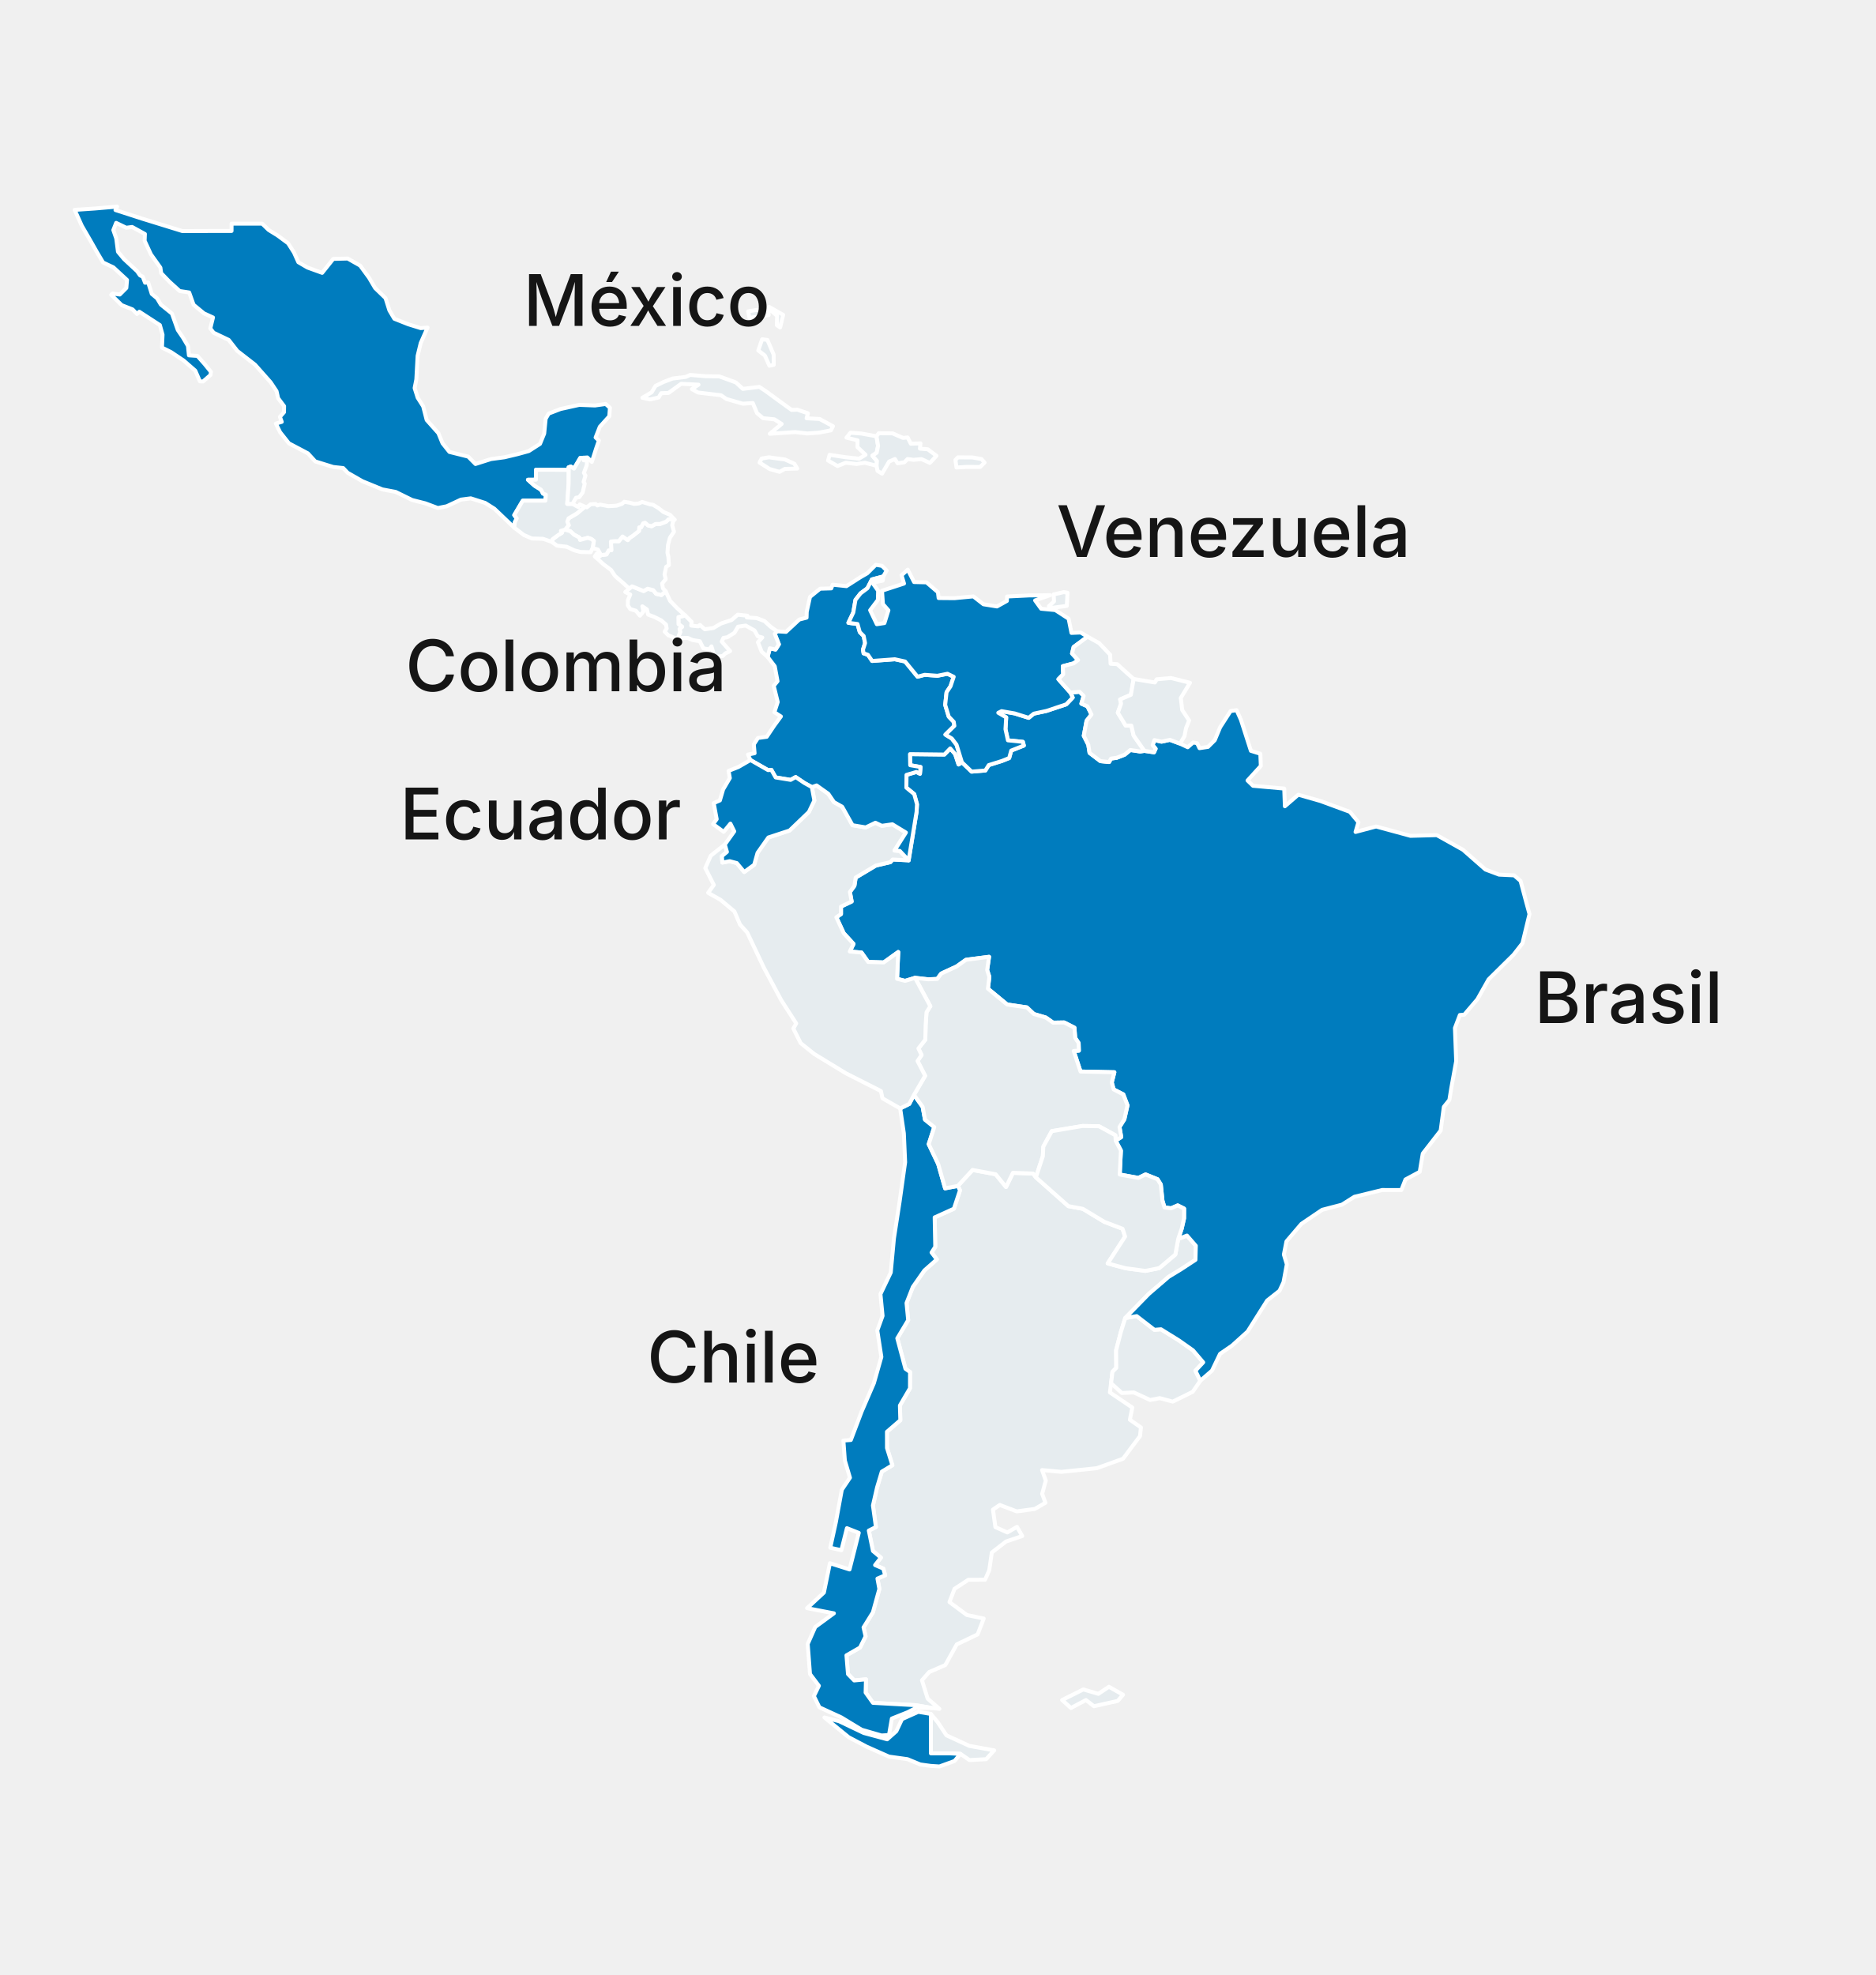
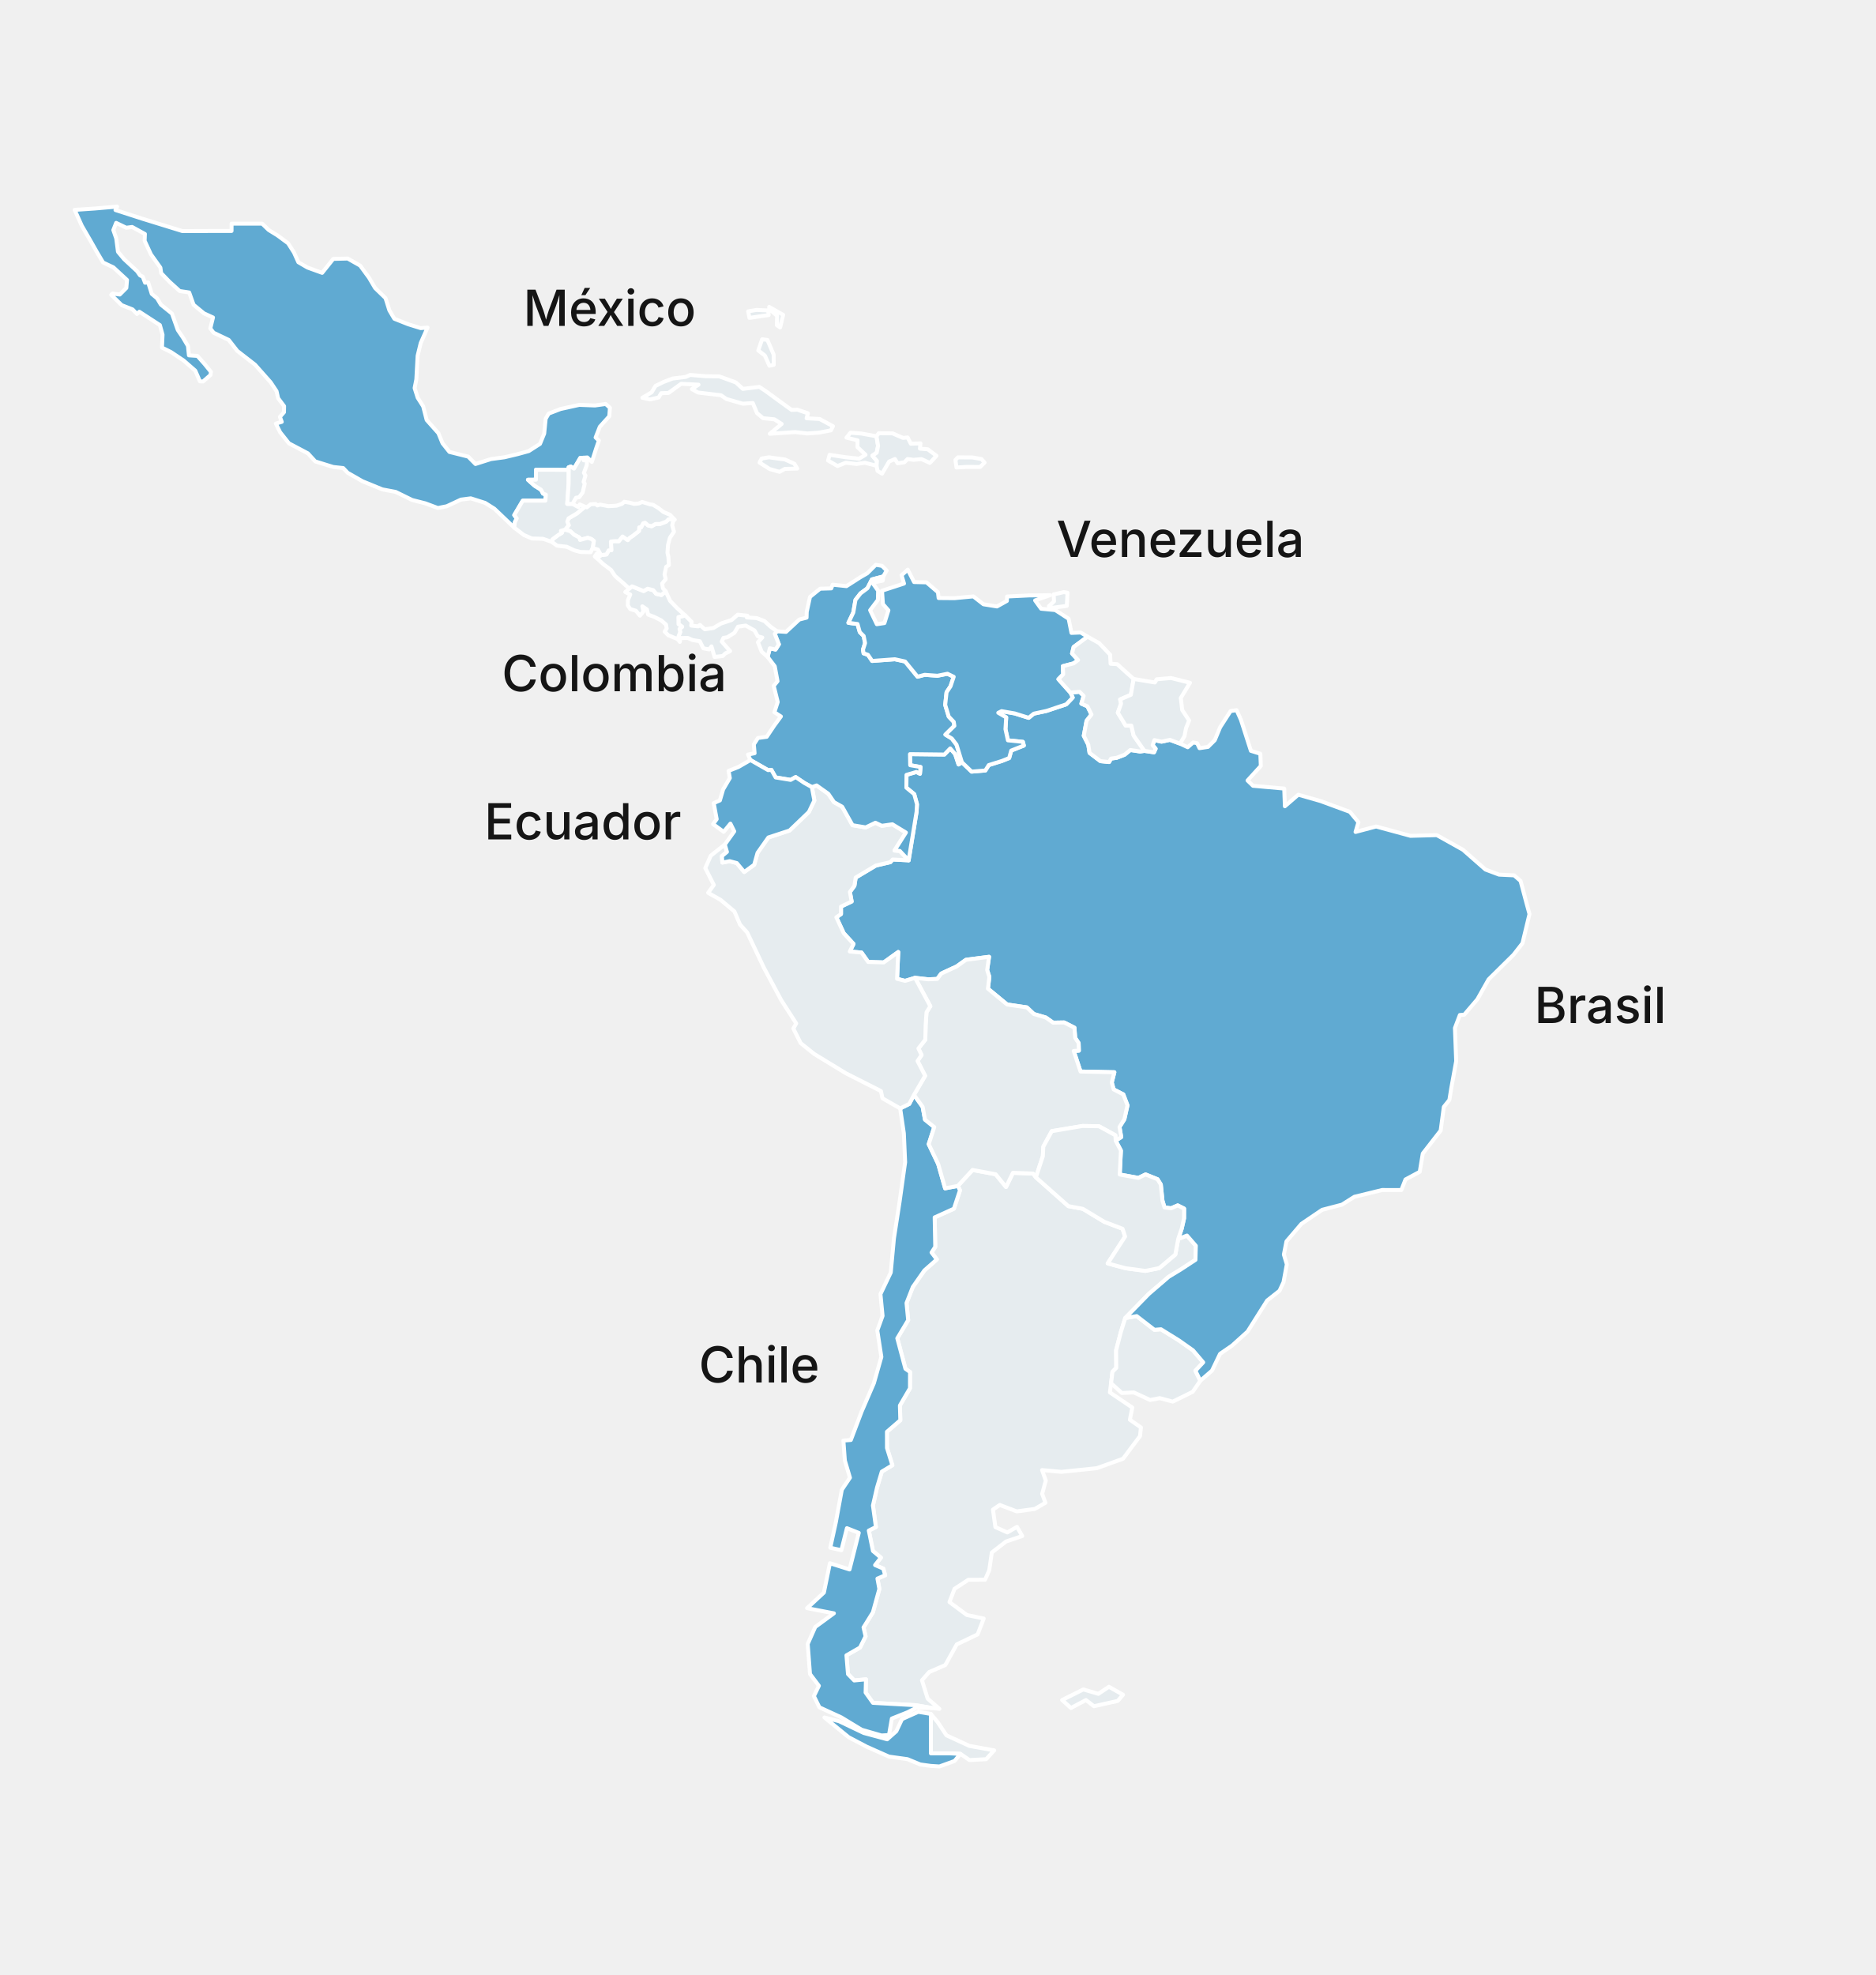
<svg xmlns="http://www.w3.org/2000/svg" viewBox="0 0 950 1000">
  <path fill="#e6ecef" stroke="#fff" stroke-width="2" stroke-linejoin="round" d="M471.39,867.81 L474.82,871.95 L479.29,878.66 L490.92,884.02 L503.44,886.26 L499.41,890.73 L490.92,891.18 L486.36,888.02 L480.97,887.78 L471.40,887.77 L471.39,867.81 Z M569.82,667.35 L567.59,674.50 L565.20,683.69 L565.28,692.60 L563.34,694.59 L562.65,700.37 L562.04,705.03 L573.39,712.69 L572.17,718.86 L577.76,722.75 L577.30,727.12 L568.71,738.59 L555.46,743.38 L537.52,745.24 L527.70,744.34 L529.58,749.67 L527.75,756.37 L529.40,760.88 L524.04,764.02 L514.88,765.26 L506.28,762.00 L502.83,764.34 L504.07,773.22 L510.11,775.92 L515.01,773.10 L517.67,777.74 L509.44,780.52 L502.26,786.08 L500.94,795.07 L498.83,799.86 L490.38,799.88 L483.37,804.46 L480.81,811.17 L489.60,817.72 L498.15,819.52 L495.07,827.54 L484.51,832.59 L478.70,843.07 L470.54,846.60 L466.88,850.78 L469.77,860.07 L475.72,865.25 L471.95,864.80 L463.66,863.39 L442.06,862.20 L438.35,856.99 L438.52,850.29 L432.57,850.86 L429.42,847.62 L428.64,838.14 L435.50,834.21 L438.33,828.54 L437.29,824.02 L442.03,816.38 L445.30,804.54 L444.34,799.29 L448.24,797.60 L447.29,794.23 L443.14,792.44 L446.09,788.69 L442.05,785.30 L439.96,774.98 L443.56,773.17 L442.05,762.27 L444.15,753.11 L446.54,745.13 L451.89,741.89 L449.17,733.16 L449.15,724.94 L455.92,719.10 L455.71,711.63 L460.81,702.91 L460.83,694.68 L458.51,693.05 L454.39,677.62 L459.90,668.42 L459.06,659.76 L462.25,651.63 L468.11,643.25 L474.42,637.69 L471.74,634.18 L473.61,631.30 L473.32,616.40 L483.06,611.99 L486.13,602.70 L485.05,600.46 L492.50,592.38 L504.20,594.56 L509.45,601.02 L512.94,593.83 L523.14,594.20 L524.58,596.11 L541.02,610.70 L548.33,612.06 L559.25,618.66 L568.46,622.16 L569.75,626.10 L560.94,639.69 L569.96,642.13 L580.00,643.49 L587.07,642.06 L595.18,635.21 L596.64,627.32 L601.07,625.60 L605.56,630.76 L605.38,637.90 L597.85,642.83 L591.84,646.47 L581.75,655.15 L569.82,667.35 Z" />
-   <path fill="#007cbe" stroke="#fff" stroke-width="2" stroke-linejoin="round" d="M471.39,867.81 L471.40,887.77 L480.97,887.78 L486.36,888.02 L483.40,891.63 L475.73,894.41 L471.34,894.13 L466.04,893.40 L459.55,890.72 L450.18,889.42 L438.93,884.43 L429.80,879.62 L417.49,869.61 L424.86,871.48 L437.41,877.46 L449.27,880.66 L453.89,876.57 L456.78,870.44 L465.03,866.75 L471.39,867.81 Z M462.84,554.36 L467.22,560.44 L468.41,566.90 L473.10,570.68 L470.29,579.33 L475.09,589.36 L478.60,601.69 L485.05,600.46 L486.13,602.70 L483.06,611.99 L473.32,616.40 L473.61,631.30 L471.74,634.18 L474.42,637.69 L468.11,643.25 L462.25,651.63 L459.06,659.76 L459.90,668.42 L454.39,677.62 L458.51,693.05 L460.83,694.68 L460.81,702.91 L455.71,711.63 L455.92,719.10 L449.15,724.94 L449.17,733.16 L451.89,741.89 L446.54,745.13 L444.15,753.11 L442.05,762.27 L443.56,773.17 L439.96,774.98 L442.05,785.30 L446.09,788.69 L443.14,792.44 L447.29,794.23 L448.24,797.60 L444.34,799.29 L445.30,804.54 L442.03,816.38 L437.29,824.02 L438.33,828.54 L435.50,834.21 L428.64,838.14 L429.42,847.62 L432.57,850.86 L438.52,850.29 L438.35,856.99 L442.06,862.20 L463.66,863.39 L471.95,864.80 L463.99,864.73 L459.69,866.93 L451.62,870.16 L450.18,878.51 L446.39,878.72 L436.31,875.81 L426.07,869.58 L426.07,869.58 L414.95,864.47 L412.15,858.80 L414.68,853.56 L410.18,847.62 L409.03,832.38 L412.84,823.78 L422.28,816.87 L408.71,814.26 L417.22,806.36 L420.27,791.51 L430.20,794.66 L434.88,776.13 L428.88,773.76 L426.08,784.92 L420.44,783.66 L423.25,770.87 L426.30,754.31 L430.41,748.20 L427.83,739.47 L427.09,729.40 L430.86,729.11 L436.35,714.67 L442.53,700.36 L446.32,687.04 L444.26,673.64 L446.93,666.27 L445.86,655.23 L451.08,644.31 L452.69,627.02 L455.56,608.45 L458.36,588.46 L457.71,573.82 L455.85,561.23 L460.44,558.95 L462.84,554.36 Z" />
+   <path fill="#007cbe" fill-opacity="0.6" stroke="#fff" stroke-width="2" stroke-linejoin="round" d="M471.39,867.81 L471.40,887.77 L480.97,887.78 L486.36,888.02 L483.40,891.63 L475.73,894.41 L471.34,894.13 L466.04,893.40 L459.55,890.72 L450.18,889.42 L438.93,884.43 L429.80,879.62 L417.49,869.61 L424.86,871.48 L437.41,877.46 L449.27,880.66 L453.89,876.57 L456.78,870.44 L465.03,866.75 L471.39,867.81 Z M462.84,554.36 L467.22,560.44 L468.41,566.90 L473.10,570.68 L470.29,579.33 L475.09,589.36 L478.60,601.69 L485.05,600.46 L486.13,602.70 L483.06,611.99 L473.32,616.40 L473.61,631.30 L471.74,634.18 L474.42,637.69 L468.11,643.25 L462.25,651.63 L459.06,659.76 L459.90,668.42 L454.39,677.62 L458.51,693.05 L460.83,694.68 L460.81,702.91 L455.71,711.63 L455.92,719.10 L449.15,724.94 L449.17,733.16 L451.89,741.89 L446.54,745.13 L444.15,753.11 L442.05,762.27 L443.56,773.17 L439.96,774.98 L442.05,785.30 L446.09,788.69 L443.14,792.44 L447.29,794.23 L448.24,797.60 L444.34,799.29 L445.30,804.54 L442.03,816.38 L437.29,824.02 L438.33,828.54 L435.50,834.21 L428.64,838.14 L429.42,847.62 L432.57,850.86 L438.52,850.29 L438.35,856.99 L442.06,862.20 L463.66,863.39 L471.95,864.80 L463.99,864.73 L459.69,866.93 L451.62,870.16 L450.18,878.51 L446.39,878.72 L436.31,875.81 L426.07,869.58 L426.07,869.58 L414.95,864.47 L412.15,858.80 L414.68,853.56 L410.18,847.62 L409.03,832.38 L412.84,823.78 L422.28,816.87 L408.71,814.26 L417.22,806.36 L420.27,791.51 L430.20,794.66 L434.88,776.13 L428.88,773.76 L426.08,784.92 L420.44,783.66 L423.25,770.87 L426.30,754.31 L430.41,748.20 L427.83,739.47 L427.09,729.40 L430.86,729.11 L436.35,714.67 L442.53,700.36 L446.32,687.04 L444.26,673.64 L446.93,666.27 L445.86,655.23 L451.08,644.31 L452.69,627.02 L455.56,608.45 L458.36,588.46 L457.71,573.82 L455.85,561.23 L460.44,558.95 L462.84,554.36 Z" />
  <path fill="#e6ecef" stroke="#fff" stroke-width="2" stroke-linejoin="round" d="M443.87,220.91 L444.65,225.78 L443.96,229.21 L441.78,230.72 L444.09,233.40 L443.90,235.83 L437.96,234.31 L433.74,234.93 L428.29,234.29 L424.11,235.96 L419.32,233.17 L420.10,230.29 L428.33,231.53 L435.08,232.25 L438.30,230.26 L434.22,226.39 L434.28,222.97 L428.64,221.58 L430.66,219.11 L436.11,219.50 L443.87,220.91 Z" />
  <path fill="#e6ecef" stroke="#fff" stroke-width="2" stroke-linejoin="round" d="M443.90,235.83 L444.09,233.40 L441.78,230.72 L443.96,229.21 L444.65,225.78 L443.87,220.91 L444.98,219.38 L451.96,219.42 L457.26,221.72 L459.62,221.50 L461.24,224.67 L466.13,224.49 L465.84,227.16 L469.82,227.48 L474.22,230.76 L470.90,234.40 L466.64,232.46 L462.54,232.83 L459.60,232.41 L457.99,234.04 L454.55,234.59 L453.19,232.42 L450.24,233.70 L446.66,239.82 L444.36,238.40 L443.90,235.83 Z" />
  <path fill="#e6ecef" stroke="#fff" stroke-width="2" stroke-linejoin="round" d="M378.88,157.64 L383.09,156.93 L388.99,157.20 L389.26,159.52 L379.51,160.95 L378.88,157.64 Z M389.52,155.41 L396.59,159.43 L395.05,165.79 L393.40,164.64 L393.55,159.97 L389.54,156.43 L389.52,155.41 Z M385.94,171.77 L388.63,172.13 L391.76,179.55 L391.81,184.74 L389.61,185.18 L387.34,180.03 L383.99,177.44 L385.94,171.77 Z" />
  <path fill="#e6ecef" stroke="#fff" stroke-width="2" stroke-linejoin="round" d="M537.86,860.78 L548.59,855.41 L556.19,857.65 L561.55,854.07 L568.71,858.09 L566.02,861.22 L553.95,863.91 L549.93,860.78 L542.33,864.80 L537.86,860.78 Z" />
-   <path fill="#007cbe" stroke="#fff" stroke-width="2" stroke-linejoin="round" d="M37.80,106.27 L47.96,105.58 L59.31,104.61 L58.48,106.36 L71.98,110.71 L92.38,117.01 L110.16,116.94 L117.25,116.94 L117.27,113.25 L132.76,113.25 L136.02,116.42 L140.59,119.25 L145.90,123.18 L148.87,127.85 L151.09,132.77 L155.71,135.47 L163.13,138.15 L168.77,131.09 L176.08,130.91 L182.38,134.48 L186.87,140.60 L189.96,145.84 L195.23,150.94 L197.20,157.20 L199.70,161.40 L206.68,164.17 L213.03,166.14 L216.51,165.87 L213.04,173.72 L211.48,180.15 L210.83,192.13 L209.96,196.50 L211.51,201.38 L214.29,205.74 L216.07,212.67 L222.01,219.33 L224.09,224.43 L227.59,228.83 L237.09,231.20 L240.78,234.94 L248.62,232.45 L255.44,231.54 L262.14,229.94 L267.76,228.40 L273.45,224.75 L275.58,219.54 L276.32,212.03 L277.86,209.41 L283.92,207.07 L293.37,205.00 L301.29,205.31 L306.71,204.55 L308.86,206.45 L308.55,210.75 L303.75,216.07 L301.62,221.51 L303.27,223.07 L301.93,226.94 L299.69,233.91 L297.42,231.62 L295.55,231.76 L293.85,231.88 L290.65,237.28 L289.03,236.22 L287.94,236.63 L288.01,237.95 L279.75,237.85 L271.40,237.87 L271.39,242.90 L267.35,242.92 L270.68,245.91 L273.99,247.97 L274.98,249.91 L276.43,250.45 L276.20,253.50 L264.72,253.52 L260.42,260.81 L261.69,262.48 L260.65,264.58 L260.43,267.18 L250.32,257.56 L245.70,254.65 L238.40,252.32 L233.41,252.97 L226.23,256.33 L221.72,257.22 L215.41,254.86 L208.71,253.16 L200.35,249.06 L193.65,247.80 L183.52,243.65 L176.04,239.37 L173.79,236.99 L168.78,236.45 L159.64,233.62 L155.91,229.54 L146.31,224.47 L141.83,218.83 L139.70,214.47 L142.68,213.60 L141.76,211.05 L143.81,208.73 L143.86,205.64 L140.84,201.62 L140.04,198.06 L137.04,193.55 L129.16,184.66 L120.17,177.68 L115.82,172.11 L108.14,168.46 L106.50,166.27 L107.86,160.75 L103.30,158.66 L98.03,154.32 L95.80,148.08 L90.99,147.35 L85.80,142.64 L81.61,138.29 L81.22,135.50 L76.41,128.75 L73.24,121.91 L73.38,118.47 L66.91,114.92 L63.93,115.31 L58.82,112.85 L57.39,116.48 L58.87,120.77 L59.74,127.49 L62.81,131.17 L69.44,137.33 L70.91,139.44 L72.27,140.07 L73.45,143.15 L75.04,143.02 L76.84,148.79 L79.55,151.06 L81.46,154.23 L87.08,158.78 L90.04,167.10 L92.70,171.01 L95.18,175.20 L95.67,179.92 L99.98,180.21 L103.57,184.28 L106.81,188.27 L106.60,189.87 L102.83,193.15 L101.25,193.11 L98.89,187.68 L93.04,182.58 L86.59,178.26 L82.02,175.99 L82.31,169.44 L80.96,164.60 L76.70,161.83 L70.55,157.84 L69.37,158.99 L67.12,156.66 L61.60,154.49 L56.33,149.30 L56.98,148.63 L60.66,149.13 L63.98,145.80 L64.32,141.76 L57.43,135.38 L52.19,132.91 L48.89,127.32 L45.57,121.46 L41.43,114.32 L37.80,106.27 Z" />
+   <path fill="#007cbe" fill-opacity="0.6" stroke="#fff" stroke-width="2" stroke-linejoin="round" d="M37.80,106.27 L47.96,105.58 L59.31,104.61 L58.48,106.36 L71.98,110.71 L92.38,117.01 L110.16,116.94 L117.25,116.94 L117.27,113.25 L132.76,113.25 L136.02,116.42 L140.59,119.25 L145.90,123.18 L148.87,127.85 L151.09,132.77 L155.71,135.47 L163.13,138.15 L168.77,131.09 L176.08,130.91 L182.38,134.48 L186.87,140.60 L189.96,145.84 L195.23,150.94 L197.20,157.20 L199.70,161.40 L206.68,164.17 L213.03,166.14 L216.51,165.87 L213.04,173.72 L211.48,180.15 L210.83,192.13 L209.96,196.50 L211.51,201.38 L214.29,205.74 L216.07,212.67 L222.01,219.33 L224.09,224.43 L227.59,228.83 L237.09,231.20 L240.78,234.94 L248.62,232.45 L255.44,231.54 L262.14,229.94 L267.76,228.40 L273.45,224.75 L275.58,219.54 L276.32,212.03 L277.86,209.41 L283.92,207.07 L293.37,205.00 L301.29,205.31 L306.71,204.55 L308.86,206.45 L308.55,210.75 L303.75,216.07 L301.62,221.51 L303.27,223.07 L301.93,226.94 L299.69,233.91 L297.42,231.62 L295.55,231.76 L293.85,231.88 L290.65,237.28 L289.03,236.22 L287.94,236.63 L288.01,237.95 L279.75,237.85 L271.40,237.87 L271.39,242.90 L267.35,242.92 L270.68,245.91 L273.99,247.97 L274.98,249.91 L276.43,250.45 L276.20,253.50 L264.72,253.52 L260.42,260.81 L261.69,262.48 L260.65,264.58 L260.43,267.18 L250.32,257.56 L245.70,254.65 L238.40,252.32 L233.41,252.97 L226.23,256.33 L221.72,257.22 L215.41,254.86 L208.71,253.16 L200.35,249.06 L193.65,247.80 L183.52,243.65 L176.04,239.37 L173.79,236.99 L168.78,236.45 L159.64,233.62 L155.91,229.54 L146.31,224.47 L141.83,218.83 L139.70,214.47 L142.68,213.60 L141.76,211.05 L143.81,208.73 L143.86,205.64 L140.84,201.62 L140.04,198.06 L137.04,193.55 L129.16,184.66 L120.17,177.68 L115.82,172.11 L108.14,168.46 L106.50,166.27 L107.86,160.75 L103.30,158.66 L98.03,154.32 L95.80,148.08 L90.99,147.35 L85.80,142.64 L81.61,138.29 L81.22,135.50 L76.41,128.75 L73.24,121.91 L73.38,118.47 L66.91,114.92 L63.93,115.31 L58.82,112.85 L57.39,116.48 L58.87,120.77 L59.74,127.49 L62.81,131.17 L69.44,137.33 L70.91,139.44 L72.27,140.07 L73.45,143.15 L75.04,143.02 L76.84,148.79 L79.55,151.06 L81.46,154.23 L87.08,158.78 L90.04,167.10 L92.70,171.01 L95.18,175.20 L95.67,179.92 L99.98,180.21 L103.57,184.28 L106.81,188.27 L106.60,189.87 L102.83,193.15 L101.25,193.11 L98.89,187.68 L93.04,182.58 L86.59,178.26 L82.02,175.99 L82.31,169.44 L80.96,164.60 L76.70,161.83 L70.55,157.84 L69.37,158.99 L67.12,156.66 L61.60,154.49 L56.33,149.30 L56.98,148.63 L60.66,149.13 L63.98,145.80 L64.32,141.76 L57.43,135.38 L52.19,132.91 L48.89,127.32 L45.57,121.46 L41.43,114.32 L37.80,106.27 Z" />
  <path fill="#e6ecef" stroke="#fff" stroke-width="2" stroke-linejoin="round" d="M569.82,667.35 L575.63,666.39 L584.59,673.31 L587.92,673.05 L597.12,678.77 L604.13,683.72 L609.30,689.80 L605.36,694.04 L607.84,699.11 L603.97,704.72 L593.87,709.69 L587.27,707.91 L582.43,708.86 L574.16,705.03 L568.10,705.31 L562.65,700.37 L563.34,694.59 L565.28,692.60 L565.20,683.69 L567.59,674.50 L569.82,667.35 Z" />
-   <path fill="#007cbe" stroke="#fff" stroke-width="2" stroke-linejoin="round" d="M607.84,699.11 L605.36,694.04 L609.30,689.80 L604.13,683.72 L597.12,678.77 L587.92,673.05 L584.59,673.31 L575.63,666.39 L569.82,667.35 L581.75,655.15 L591.84,646.47 L597.85,642.83 L605.38,637.90 L605.56,630.76 L601.07,625.60 L596.64,627.32 L598.40,622.16 L599.61,616.87 L599.62,611.95 L596.40,610.33 L593.04,611.78 L589.71,611.38 L588.67,607.94 L587.83,599.74 L586.16,597.07 L580.12,594.65 L576.47,596.41 L567.03,594.69 L567.63,582.55 L564.98,577.58 L567.78,575.73 L566.92,570.64 L569.37,566.72 L570.96,559.68 L568.84,554.12 L563.96,551.61 L563.00,548.08 L564.31,542.91 L547.17,542.54 L543.73,532.13 L546.34,531.98 L546.22,528.13 L544.48,525.52 L544.09,520.35 L538.89,517.70 L533.27,517.79 L529.57,515.19 L523.53,513.42 L520.01,510.08 L509.99,508.60 L500.29,500.59 L501.00,494.60 L499.90,491.16 L500.86,484.46 L489.16,485.97 L484.45,489.33 L476.63,492.95 L474.63,495.66 L470.03,495.85 L463.38,495.10 L458.34,496.64 L454.27,495.61 L454.87,482.03 L447.53,487.30 L439.64,487.07 L436.26,482.30 L430.33,481.78 L432.22,477.94 L427.25,472.50 L423.53,464.45 L425.88,462.81 L425.88,459.04 L431.28,456.46 L430.39,451.62 L432.67,448.51 L433.32,444.34 L443.54,438.25 L450.87,436.53 L452.07,435.19 L460.13,435.61 L464.15,411.09 L464.36,407.21 L462.96,402.09 L458.99,398.83 L459.04,392.34 L464.07,390.86 L465.86,391.79 L466.16,388.36 L460.92,387.44 L460.81,381.84 L478.23,382.04 L481.19,378.96 L483.68,381.80 L485.42,387.07 L487.11,385.97 L492.03,390.70 L498.98,390.12 L500.71,387.38 L507.36,385.30 L511.04,383.83 L512.08,380.04 L518.47,377.50 L517.98,375.62 L510.41,374.85 L509.17,369.22 L509.53,363.22 L505.53,360.91 L507.20,360.08 L513.82,361.23 L520.93,363.46 L523.51,361.35 L529.94,359.96 L539.94,356.62 L543.21,353.20 L542.03,350.68 L546.68,350.28 L548.76,352.34 L547.60,356.27 L550.67,357.63 L552.72,361.78 L550.24,364.93 L548.82,372.54 L551.10,377.06 L551.75,381.20 L557.25,385.39 L561.64,385.84 L562.63,384.09 L565.46,383.70 L569.50,382.13 L572.41,379.75 L577.35,380.51 L579.53,380.19 L584.39,380.92 L585.20,379.10 L583.70,377.32 L584.59,374.73 L588.20,375.53 L592.42,374.61 L597.54,376.51 L601.45,378.35 L604.22,375.93 L606.22,376.30 L607.43,378.82 L611.72,378.18 L615.14,374.78 L617.89,368.20 L623.18,360.01 L626.22,359.59 L628.43,364.54 L633.45,380.17 L638.23,381.65 L638.47,387.82 L631.75,395.18 L634.53,397.88 L650.33,399.28 L650.66,408.24 L657.45,402.38 L668.70,405.59 L683.55,411.05 L687.91,416.29 L686.45,421.24 L696.84,418.48 L714.24,423.21 L727.60,422.86 L740.82,430.26 L752.24,440.28 L759.13,442.86 L766.77,443.22 L770.01,446.04 L773.05,457.42 L774.53,462.83 L770.97,477.61 L766.42,483.45 L753.82,495.89 L748.12,506.00 L741.50,513.75 L739.27,513.93 L736.77,520.51 L737.41,537.26 L734.91,551.04 L733.96,556.94 L731.14,560.46 L729.55,572.42 L720.48,584.09 L718.96,593.32 L711.73,597.20 L709.63,602.56 L699.92,602.53 L685.85,605.97 L679.56,609.95 L669.54,612.56 L659.02,619.68 L651.45,628.55 L650.15,635.22 L651.64,640.16 L649.97,649.19 L647.94,653.56 L641.69,658.48 L631.77,674.21 L623.91,681.31 L617.83,685.49 L613.75,693.99 L607.84,699.11 Z" />
+   <path fill="#007cbe" fill-opacity="0.6" stroke="#fff" stroke-width="2" stroke-linejoin="round" d="M607.84,699.11 L605.36,694.04 L609.30,689.80 L604.13,683.72 L597.12,678.77 L587.92,673.05 L584.59,673.31 L575.63,666.39 L569.82,667.35 L581.75,655.15 L591.84,646.47 L597.85,642.83 L605.38,637.90 L605.56,630.76 L601.07,625.60 L596.64,627.32 L598.40,622.16 L599.61,616.87 L599.62,611.95 L596.40,610.33 L593.04,611.78 L589.71,611.38 L588.67,607.94 L587.83,599.74 L586.16,597.07 L580.12,594.65 L576.47,596.41 L567.03,594.69 L567.63,582.55 L564.98,577.58 L567.78,575.73 L566.92,570.64 L569.37,566.72 L570.96,559.68 L568.84,554.12 L563.96,551.61 L563.00,548.08 L564.31,542.91 L547.17,542.54 L543.73,532.13 L546.34,531.98 L546.22,528.13 L544.48,525.52 L544.09,520.35 L538.89,517.70 L533.27,517.79 L529.57,515.19 L523.53,513.42 L520.01,510.08 L509.99,508.60 L500.29,500.59 L501.00,494.60 L499.90,491.16 L500.86,484.46 L489.16,485.97 L484.45,489.33 L476.63,492.95 L474.63,495.66 L470.03,495.85 L463.38,495.10 L458.34,496.64 L454.27,495.61 L454.87,482.03 L447.53,487.30 L439.64,487.07 L436.26,482.30 L430.33,481.78 L432.22,477.94 L427.25,472.50 L423.53,464.45 L425.88,462.81 L425.88,459.04 L431.28,456.46 L430.39,451.62 L432.67,448.51 L433.32,444.34 L443.54,438.25 L450.87,436.53 L452.07,435.19 L460.13,435.61 L464.15,411.09 L464.36,407.21 L462.96,402.09 L458.99,398.83 L459.04,392.34 L464.07,390.86 L465.86,391.79 L466.16,388.36 L460.92,387.44 L460.81,381.84 L478.23,382.04 L481.19,378.96 L483.68,381.80 L485.42,387.07 L487.11,385.97 L492.03,390.70 L498.98,390.12 L500.71,387.38 L507.36,385.30 L511.04,383.83 L512.08,380.04 L518.47,377.50 L517.98,375.62 L510.41,374.85 L509.17,369.22 L509.53,363.22 L505.53,360.91 L507.20,360.08 L513.82,361.23 L520.93,363.46 L523.51,361.35 L529.94,359.96 L539.94,356.62 L543.21,353.20 L542.03,350.68 L546.68,350.28 L548.76,352.34 L547.60,356.27 L550.67,357.63 L552.72,361.78 L550.24,364.93 L548.82,372.54 L551.10,377.06 L551.75,381.20 L557.25,385.39 L561.64,385.84 L562.63,384.09 L565.46,383.70 L569.50,382.13 L572.41,379.75 L577.35,380.51 L579.53,380.19 L584.39,380.92 L585.20,379.10 L583.70,377.32 L584.59,374.73 L588.20,375.53 L592.42,374.61 L597.54,376.51 L601.45,378.35 L604.22,375.93 L606.22,376.30 L607.43,378.82 L611.72,378.18 L615.14,374.78 L617.89,368.20 L623.18,360.01 L626.22,359.59 L628.43,364.54 L633.45,380.17 L638.23,381.65 L638.47,387.82 L631.75,395.18 L634.53,397.88 L650.33,399.28 L650.66,408.24 L657.45,402.38 L668.70,405.59 L683.55,411.05 L687.91,416.29 L686.45,421.24 L696.84,418.48 L714.24,423.21 L727.60,422.86 L740.82,430.26 L752.24,440.28 L759.13,442.86 L766.77,443.22 L770.01,446.04 L773.05,457.42 L774.53,462.83 L770.97,477.61 L766.42,483.45 L753.82,495.89 L748.12,506.00 L741.50,513.75 L739.27,513.93 L736.77,520.51 L737.41,537.26 L734.91,551.04 L733.96,556.94 L731.14,560.46 L729.55,572.42 L720.48,584.09 L718.96,593.32 L711.73,597.20 L709.63,602.56 L699.92,602.53 L685.85,605.97 L679.56,609.95 L669.54,612.56 L659.02,619.68 L651.45,628.55 L650.15,635.22 L651.64,640.16 L649.97,649.19 L647.94,653.56 L641.69,658.48 L631.77,674.21 L623.91,681.31 L617.83,685.49 L613.75,693.99 L607.84,699.11 Z" />
  <path fill="#e6ecef" stroke="#fff" stroke-width="2" stroke-linejoin="round" d="M463.38,495.10 L470.03,495.85 L474.63,495.66 L476.63,492.95 L484.45,489.33 L489.16,485.97 L500.86,484.46 L499.90,491.16 L501.00,494.60 L500.29,500.59 L509.99,508.60 L520.01,510.08 L523.53,513.42 L529.57,515.19 L533.27,517.79 L538.89,517.70 L544.09,520.35 L544.48,525.52 L546.22,528.13 L546.34,531.98 L543.73,532.13 L547.17,542.54 L564.31,542.91 L563.00,548.08 L563.96,551.61 L568.84,554.12 L570.96,559.68 L569.37,566.72 L566.92,570.64 L567.78,575.73 L564.98,577.58 L564.83,574.82 L556.50,570.25 L548.20,570.12 L532.62,572.73 L528.33,580.59 L528.10,585.40 L524.58,596.11 L523.14,594.20 L512.94,593.83 L509.45,601.02 L504.20,594.56 L492.50,592.38 L485.05,600.46 L478.60,601.69 L475.09,589.36 L470.29,579.33 L473.10,570.68 L468.41,566.90 L467.22,560.44 L462.84,554.36 L468.48,544.71 L464.63,537.20 L466.68,534.19 L465.08,530.88 L468.57,526.41 L468.75,518.80 L469.19,512.52 L471.11,509.49 L463.38,495.10 Z" />
  <path fill="#e6ecef" stroke="#fff" stroke-width="2" stroke-linejoin="round" d="M460.13,435.61 L452.07,435.19 L450.87,436.53 L443.54,438.25 L433.32,444.34 L432.67,448.51 L430.39,451.62 L431.28,456.46 L425.88,459.04 L425.88,462.81 L423.53,464.45 L427.25,472.50 L432.22,477.94 L430.33,481.78 L436.26,482.30 L439.64,487.07 L447.53,487.30 L454.87,482.03 L454.27,495.61 L458.34,496.64 L463.38,495.10 L471.11,509.49 L469.19,512.52 L468.75,518.80 L468.57,526.41 L465.08,530.88 L466.68,534.19 L464.63,537.20 L468.48,544.71 L462.84,554.36 L460.44,558.95 L455.85,561.23 L446.88,556.10 L446.10,552.43 L428.38,543.45 L412.34,533.67 L405.45,528.16 L401.74,520.77 L403.21,518.20 L395.64,506.46 L386.82,489.97 L378.38,472.16 L374.72,468.09 L371.91,461.50 L364.96,455.67 L358.59,452.05 L361.48,448.06 L357.15,439.53 L359.93,433.27 L367.06,427.62 L368.12,431.34 L365.57,433.47 L365.81,436.75 L369.51,436.04 L373.12,437.00 L376.87,441.52 L381.93,437.84 L383.62,431.81 L389.10,424.03 L399.85,420.50 L409.60,411.14 L412.38,405.33 L411.13,398.54 L413.52,397.69 L419.46,401.92 L422.32,406.14 L426.46,408.45 L431.72,417.82 L438.38,418.94 L443.31,416.58 L446.54,418.12 L451.90,417.36 L458.75,421.54 L452.98,430.64 L455.65,430.85 L460.13,435.61 Z" />
-   <path fill="#007cbe" stroke="#fff" stroke-width="2" stroke-linejoin="round" d="M487.11,385.97 L485.42,387.07 L483.68,381.80 L481.19,378.96 L478.23,382.04 L460.81,381.84 L460.92,387.44 L466.16,388.36 L465.86,391.79 L464.07,390.86 L459.04,392.34 L458.99,398.83 L462.96,402.09 L464.36,407.21 L464.15,411.09 L460.13,435.61 L455.65,430.85 L452.98,430.64 L458.75,421.54 L451.90,417.36 L446.54,418.12 L443.31,416.58 L438.38,418.94 L431.72,417.82 L426.46,408.45 L422.32,406.14 L419.46,401.92 L413.52,397.69 L411.13,398.54 L407.30,396.42 L402.92,393.46 L400.38,394.88 L392.79,393.64 L390.61,389.79 L388.94,389.93 L380.00,384.83 L378.79,382.05 L382.12,381.38 L381.73,376.90 L383.82,373.67 L388.26,373.07 L392.02,367.45 L395.45,362.76 L392.15,360.63 L393.84,355.44 L391.82,347.26 L393.74,344.91 L392.33,337.35 L388.71,332.59 L389.85,328.24 L392.73,328.88 L394.42,326.23 L392.34,320.96 L393.43,319.65 L398.05,319.94 L404.76,313.69 L408.44,312.74 L408.53,309.79 L410.18,302.23 L415.30,298.08 L420.94,297.91 L421.65,296.05 L428.64,296.79 L435.68,292.28 L439.16,290.28 L443.49,285.97 L446.66,286.52 L449.01,288.87 L447.27,291.88 L441.53,293.38 L439.26,297.85 L435.80,300.42 L433.20,303.74 L432.11,310.12 L429.63,315.35 L434.24,315.95 L435.39,320.06 L437.36,322.02 L438.07,325.62 L437.01,328.93 L437.32,330.80 L439.52,331.54 L441.65,334.66 L453.15,333.80 L458.34,334.94 L464.64,342.64 L468.25,341.68 L474.69,342.16 L479.79,341.14 L482.95,342.68 L481.34,347.49 L479.34,350.49 L478.64,356.91 L480.44,362.85 L482.98,365.50 L483.29,367.51 L478.76,371.96 L482.00,373.93 L484.38,377.05 L487.11,385.97 Z" />
+   <path fill="#007cbe" fill-opacity="0.6" stroke="#fff" stroke-width="2" stroke-linejoin="round" d="M487.11,385.97 L485.42,387.07 L483.68,381.80 L481.19,378.96 L478.23,382.04 L460.81,381.84 L460.92,387.44 L466.16,388.36 L465.86,391.79 L464.07,390.86 L459.04,392.34 L458.99,398.83 L462.96,402.09 L464.36,407.21 L464.15,411.09 L460.13,435.61 L455.65,430.85 L452.98,430.64 L458.75,421.54 L451.90,417.36 L446.54,418.12 L443.31,416.58 L438.38,418.94 L431.72,417.82 L426.46,408.45 L422.32,406.14 L419.46,401.92 L413.52,397.69 L411.13,398.54 L407.30,396.42 L402.92,393.46 L400.38,394.88 L392.79,393.64 L390.61,389.79 L388.94,389.93 L380.00,384.83 L378.79,382.05 L382.12,381.38 L381.73,376.90 L383.82,373.67 L388.26,373.07 L392.02,367.45 L395.45,362.76 L392.15,360.63 L393.84,355.44 L391.82,347.26 L393.74,344.91 L392.33,337.35 L388.71,332.59 L389.85,328.24 L392.73,328.88 L394.42,326.23 L392.34,320.96 L393.43,319.65 L398.05,319.94 L404.76,313.69 L408.44,312.74 L408.53,309.79 L410.18,302.23 L415.30,298.08 L420.94,297.91 L421.65,296.05 L428.64,296.79 L435.68,292.28 L439.16,290.28 L443.49,285.97 L446.66,286.52 L449.01,288.87 L447.27,291.88 L441.53,293.38 L439.26,297.85 L435.80,300.42 L433.20,303.74 L432.11,310.12 L429.63,315.35 L434.24,315.95 L435.39,320.06 L437.36,322.02 L438.07,325.62 L437.01,328.93 L437.32,330.80 L439.52,331.54 L441.65,334.66 L453.15,333.80 L458.34,334.94 L464.64,342.64 L468.25,341.68 L474.69,342.16 L479.79,341.14 L482.95,342.68 L481.34,347.49 L479.34,350.49 L478.64,356.91 L480.44,362.85 L482.98,365.50 L483.29,367.51 L478.76,371.96 L482.00,373.93 L484.38,377.05 L487.11,385.97 Z" />
  <path fill="#e6ecef" stroke="#fff" stroke-width="2" stroke-linejoin="round" d="M393.43,319.65 L392.34,320.96 L394.42,326.23 L392.73,328.88 L389.85,328.24 L388.71,332.59 L385.73,330.01 L383.81,325.18 L386.02,322.79 L383.75,322.18 L382.08,319.23 L377.63,316.74 L373.72,317.31 L371.91,320.42 L368.29,322.67 L366.34,322.98 L365.47,324.84 L369.73,329.69 L367.29,330.84 L366.00,332.16 L361.84,332.62 L360.29,327.28 L359.13,328.80 L356.18,328.27 L354.37,324.67 L350.71,324.08 L348.39,323.03 L344.55,323.05 L344.27,324.99 L343.25,323.64 L343.72,321.86 L344.46,320.05 L344.12,318.43 L345.45,317.37 L343.59,316.04 L343.54,312.44 L347.00,311.64 L350.21,314.85 L350.03,316.75 L353.59,317.15 L354.44,316.42 L356.90,318.62 L361.29,317.97 L365.10,315.71 L370.53,313.91 L373.58,311.24 L378.52,311.76 L378.18,312.64 L383.17,312.95 L387.15,314.49 L390.07,317.18 L393.43,319.65 Z" />
  <path fill="#e6ecef" stroke="#fff" stroke-width="2" stroke-linejoin="round" d="M347.00,311.64 L343.54,312.44 L343.59,316.04 L345.45,317.37 L344.12,318.43 L344.46,320.05 L343.72,321.86 L343.25,323.64 L338.40,321.65 L336.58,319.77 L337.61,318.22 L337.28,316.25 L334.81,314.11 L331.29,312.35 L328.21,311.20 L327.62,308.59 L325.28,306.99 L325.85,309.59 L324.07,311.73 L322.02,309.24 L319.15,308.36 L317.93,306.56 L317.98,303.84 L319.16,301.02 L316.64,299.76 L318.69,298.03 L320.04,296.88 L325.93,299.25 L327.98,298.08 L330.82,298.83 L332.30,300.67 L334.94,301.27 L337.08,299.37 L339.34,304.23 L342.80,307.83 L347.00,311.64 Z" />
  <path fill="#e6ecef" stroke="#fff" stroke-width="2" stroke-linejoin="round" d="M337.08,299.37 L334.94,301.27 L332.30,300.67 L330.82,298.83 L327.98,298.08 L325.93,299.25 L320.04,296.88 L318.69,298.03 L315.59,295.22 L311.42,291.61 L309.45,288.60 L305.68,285.78 L301.20,281.75 L302.19,280.36 L303.67,281.71 L304.35,281.08 L307.12,280.71 L308.24,278.67 L309.56,278.59 L309.37,274.19 L311.46,273.98 L313.33,274.04 L315.26,271.66 L317.89,273.47 L318.81,272.36 L320.46,271.29 L323.58,268.83 L323.73,266.99 L324.59,267.07 L325.73,264.93 L326.67,264.67 L328.19,266.04 L329.98,266.44 L331.96,265.31 L334.22,265.30 L337.32,264.13 L338.56,262.91 L341.62,263.10 L340.86,263.95 L340.40,265.95 L341.31,269.22 L339.25,272.27 L338.29,275.87 L338.00,279.81 L338.48,282.11 L338.71,286.14 L337.34,287.01 L336.51,290.84 L337.12,293.20 L335.29,295.49 L335.71,297.90 L337.08,299.37 Z" />
  <path fill="#e6ecef" stroke="#fff" stroke-width="2" stroke-linejoin="round" d="M341.62,263.10 L338.56,262.91 L337.32,264.13 L334.22,265.30 L331.96,265.31 L329.98,266.44 L328.19,266.04 L326.67,264.67 L325.73,264.93 L324.59,267.07 L323.73,266.99 L323.58,268.83 L320.46,271.29 L318.81,272.36 L317.89,273.47 L315.26,271.66 L313.33,274.04 L311.46,273.98 L309.37,274.19 L309.56,278.59 L308.24,278.67 L307.12,280.71 L304.35,281.08 L302.80,278.28 L300.09,277.50 L300.71,273.92 L299.49,272.95 L297.65,272.32 L293.73,273.38 L293.40,272.18 L290.70,270.74 L288.77,268.96 L286.13,268.21 L287.99,265.94 L287.28,264.18 L287.91,262.46 L292.15,259.96 L296.22,256.55 L297.15,256.90 L299.11,255.33 L301.67,255.20 L302.50,255.93 L303.89,255.49 L308.04,256.29 L312.18,256.06 L315.05,255.07 L316.10,254.07 L318.95,254.53 L321.09,255.14 L323.43,254.93 L325.20,254.15 L329.29,255.39 L330.71,255.59 L333.44,257.26 L336.02,259.27 L339.27,260.64 L341.62,263.10 Z" />
  <path fill="#e6ecef" stroke="#fff" stroke-width="2" stroke-linejoin="round" d="M286.13,268.21 L288.77,268.96 L290.70,270.74 L293.40,272.18 L293.73,273.38 L297.65,272.32 L299.49,272.95 L300.71,273.92 L300.09,277.50 L299.09,279.61 L293.91,279.48 L290.70,278.62 L287.00,276.84 L282.03,276.29 L279.50,274.37 L279.77,273.06 L282.84,270.80 L284.52,269.81 L284.04,268.76 L286.13,268.21 Z" />
  <path fill="#e6ecef" stroke="#fff" stroke-width="2" stroke-linejoin="round" d="M260.43,267.18 L260.65,264.58 L261.69,262.48 L260.42,260.81 L264.72,253.52 L276.20,253.50 L276.43,250.45 L274.98,249.91 L273.99,247.97 L270.68,245.91 L267.35,242.92 L271.39,242.90 L271.40,237.87 L279.75,237.85 L288.01,237.95 L287.95,245.04 L287.25,255.13 L289.91,255.13 L292.83,256.74 L293.60,255.41 L296.22,256.55 L292.15,259.96 L287.91,262.46 L287.28,264.18 L287.99,265.94 L286.13,268.21 L284.04,268.76 L284.52,269.81 L282.84,270.80 L279.77,273.06 L279.50,274.37 L274.91,272.81 L269.33,272.65 L265.24,270.87 L260.43,267.18 Z" />
  <path fill="#e6ecef" stroke="#fff" stroke-width="2" stroke-linejoin="round" d="M288.01,237.95 L287.94,236.63 L289.03,236.22 L290.65,237.28 L293.85,231.88 L295.55,231.76 L295.59,233.08 L297.28,233.12 L297.13,235.55 L295.68,239.42 L296.47,240.80 L295.53,244.00 L296.09,244.85 L295.06,249.37 L293.30,251.74 L291.69,252.03 L289.91,255.13 L287.25,255.13 L287.95,245.04 L288.01,237.95 Z" />
-   <path fill="#007cbe" stroke="#fff" stroke-width="2" stroke-linejoin="round" d="M542.03,350.68 L543.21,353.20 L539.94,356.62 L529.94,359.96 L523.51,361.35 L520.93,363.46 L513.82,361.23 L507.20,360.08 L505.53,360.91 L509.53,363.22 L509.17,369.22 L510.41,374.85 L517.98,375.62 L518.47,377.50 L512.08,380.04 L511.04,383.83 L507.36,385.30 L500.71,387.38 L498.98,390.12 L492.03,390.70 L487.11,385.97 L484.38,377.05 L482.00,373.93 L478.76,371.96 L483.29,367.51 L482.98,365.50 L480.44,362.85 L478.64,356.91 L479.34,350.49 L481.34,347.49 L482.95,342.68 L479.79,341.14 L474.69,342.16 L468.25,341.68 L464.64,342.64 L458.34,334.94 L453.15,333.80 L441.65,334.66 L439.52,331.54 L437.32,330.80 L437.01,328.93 L438.07,325.62 L437.36,322.02 L435.39,320.06 L434.24,315.95 L429.63,315.35 L432.11,310.12 L433.20,303.74 L435.80,300.42 L439.26,297.85 L441.53,293.38 L447.27,291.88 L447.02,294.00 L441.77,295.04 L444.68,299.10 L444.57,303.77 L440.63,308.97 L444.02,316.06 L447.87,315.48 L449.88,309.02 L447.11,305.87 L446.65,299.10 L457.79,295.47 L456.55,291.25 L459.68,288.43 L462.89,294.71 L469.16,294.86 L474.97,299.85 L475.32,302.81 L483.35,302.88 L492.90,301.97 L498.02,305.97 L504.86,307.07 L509.88,304.28 L509.98,302.03 L521.06,301.49 L531.77,301.37 L524.18,304.01 L527.23,308.23 L534.38,308.90 L541.16,313.30 L542.59,320.46 L547.25,320.26 L550.75,322.37 L543.67,327.62 L542.88,330.88 L545.94,334.20 L543.72,335.87 L538.22,337.31 L538.40,341.43 L535.98,343.90 L542.03,350.68 Z" />
+   <path fill="#007cbe" fill-opacity="0.6" stroke="#fff" stroke-width="2" stroke-linejoin="round" d="M542.03,350.68 L543.21,353.20 L539.94,356.62 L529.94,359.96 L523.51,361.35 L520.93,363.46 L513.82,361.23 L507.20,360.08 L505.53,360.91 L509.53,363.22 L509.17,369.22 L510.41,374.85 L517.98,375.62 L518.47,377.50 L512.08,380.04 L511.04,383.83 L507.36,385.30 L500.71,387.38 L498.98,390.12 L492.03,390.70 L487.11,385.97 L484.38,377.05 L482.00,373.93 L478.76,371.96 L483.29,367.51 L482.98,365.50 L480.44,362.85 L478.64,356.91 L479.34,350.49 L481.34,347.49 L482.95,342.68 L479.79,341.14 L474.69,342.16 L468.25,341.68 L464.64,342.64 L458.34,334.94 L453.15,333.80 L441.65,334.66 L439.52,331.54 L437.32,330.80 L437.01,328.93 L438.07,325.62 L437.36,322.02 L435.39,320.06 L434.24,315.95 L429.63,315.35 L432.11,310.12 L433.20,303.74 L435.80,300.42 L439.26,297.85 L441.53,293.38 L447.27,291.88 L447.02,294.00 L441.77,295.04 L444.68,299.10 L444.57,303.77 L440.63,308.97 L444.02,316.06 L447.87,315.48 L449.88,309.02 L447.11,305.87 L446.65,299.10 L457.79,295.47 L456.55,291.25 L459.68,288.43 L462.89,294.71 L469.16,294.86 L474.97,299.85 L475.32,302.81 L483.35,302.88 L492.90,301.97 L498.02,305.97 L504.86,307.07 L509.88,304.28 L509.98,302.03 L521.06,301.49 L531.77,301.37 L524.18,304.01 L527.23,308.23 L534.38,308.90 L541.16,313.30 L542.59,320.46 L547.25,320.26 L550.75,322.37 L543.67,327.62 L542.88,330.88 L545.94,334.20 L543.72,335.87 L538.22,337.31 L538.40,341.43 L535.98,343.90 L542.03,350.68 Z" />
  <path fill="#e6ecef" stroke="#fff" stroke-width="2" stroke-linejoin="round" d="M579.53,380.19 L577.35,380.51 L572.41,379.75 L569.50,382.13 L565.46,383.70 L562.63,384.09 L561.64,385.84 L557.25,385.39 L551.75,381.20 L551.10,377.06 L548.82,372.54 L550.24,364.93 L552.72,361.78 L550.67,357.63 L547.60,356.27 L548.76,352.34 L546.68,350.28 L542.03,350.68 L535.98,343.90 L538.40,341.43 L538.22,337.31 L543.72,335.87 L545.94,334.20 L542.88,330.88 L543.67,327.62 L550.75,322.37 L556.62,325.65 L562.15,331.48 L562.40,336.08 L565.77,336.30 L570.56,340.66 L574.09,343.77 L572.66,351.81 L567.24,354.15 L567.72,356.25 L566.07,360.87 L570.03,367.36 L572.90,367.37 L574.07,372.42 L579.53,380.19 Z" />
  <path fill="#e6ecef" stroke="#fff" stroke-width="2" stroke-linejoin="round" d="M597.54,376.51 L592.42,374.61 L588.20,375.53 L584.59,374.73 L583.70,377.32 L585.20,379.10 L584.39,380.92 L579.53,380.19 L574.07,372.42 L572.90,367.37 L570.03,367.36 L566.07,360.87 L567.72,356.25 L567.24,354.15 L572.66,351.81 L574.09,343.77 L584.81,345.56 L585.77,343.95 L593.00,343.30 L602.61,345.71 L597.96,353.39 L598.66,359.51 L602.17,364.81 L600.61,368.66 L599.82,372.75 L597.54,376.51 Z" />
-   <path fill="#007cbe" stroke="#fff" stroke-width="2" stroke-linejoin="round" d="M411.13,398.54 L412.38,405.33 L409.60,411.14 L399.85,420.50 L389.10,424.03 L383.62,431.81 L381.93,437.84 L376.87,441.52 L373.12,437.00 L369.51,436.04 L365.81,436.75 L365.57,433.47 L368.12,431.34 L367.06,427.62 L371.82,420.94 L369.88,417.03 L366.47,421.18 L361.11,417.27 L362.93,414.75 L361.42,406.63 L364.55,405.28 L366.19,399.71 L369.58,393.95 L368.95,390.31 L373.85,388.39 L380.00,384.83 L388.94,389.93 L390.61,389.79 L392.79,393.64 L400.38,394.88 L402.92,393.46 L407.30,396.42 L411.13,398.54 Z" />
+   <path fill="#007cbe" fill-opacity="0.6" stroke="#fff" stroke-width="2" stroke-linejoin="round" d="M411.13,398.54 L412.38,405.33 L409.60,411.14 L399.85,420.50 L389.10,424.03 L383.62,431.81 L381.93,437.84 L376.87,441.52 L373.12,437.00 L369.51,436.04 L365.81,436.75 L365.57,433.47 L368.12,431.34 L367.06,427.62 L371.82,420.94 L369.88,417.03 L366.47,421.18 L361.11,417.27 L362.93,414.75 L361.42,406.63 L364.55,405.28 L366.19,399.71 L369.58,393.95 L368.95,390.31 L373.85,388.39 L380.00,384.83 L388.94,389.93 L390.61,389.79 L392.79,393.64 L400.38,394.88 L402.92,393.46 L407.30,396.42 L411.13,398.54 Z" />
  <path fill="#e6ecef" stroke="#fff" stroke-width="2" stroke-linejoin="round" d="M492.42,231.63 L496.99,232.42 L498.60,234.20 L496.31,236.45 L489.58,236.40 L484.35,236.71 L483.83,232.89 L485.10,231.58 L492.42,231.63 Z" />
  <path fill="#e6ecef" stroke="#fff" stroke-width="2" stroke-linejoin="round" d="M391.50,231.85 L397.51,232.65 L402.26,234.80 L403.74,237.25 L397.46,237.41 L394.74,238.91 L389.74,237.47 L384.63,234.21 L385.70,232.17 L389.46,231.55 L391.50,231.85 Z" />
  <path fill="#e6ecef" stroke="#fff" stroke-width="2" stroke-linejoin="round" d="M349.48,189.84 L357.21,190.48 L364.23,190.58 L372.63,193.63 L376.19,196.90 L384.54,195.89 L387.71,197.99 L395.28,203.53 L400.85,207.56 L403.79,207.44 L409.12,209.26 L408.47,211.78 L415.06,212.15 L421.82,215.81 L420.76,217.90 L414.81,219.04 L408.80,219.48 L402.64,218.77 L389.83,219.65 L395.83,214.66 L392.18,212.33 L386.42,211.74 L383.33,209.16 L381.21,204.06 L376.16,204.41 L367.82,202.01 L365.14,200.14 L353.48,198.75 L350.36,197.01 L353.72,194.78 L344.94,194.32 L338.52,198.96 L334.82,199.09 L333.53,201.27 L329.11,202.25 L325.28,201.40 L330.00,198.64 L331.94,195.41 L335.98,193.42 L340.55,191.68 L347.32,190.83 L349.48,189.84 Z" />
  <path fill="#e6ecef" stroke="#fff" stroke-width="2" stroke-linejoin="round" d="M564.98,577.58 L567.63,582.55 L567.03,594.69 L576.47,596.41 L580.12,594.65 L586.16,597.07 L587.83,599.74 L588.67,607.94 L589.71,611.38 L593.04,611.78 L596.40,610.33 L599.62,611.95 L599.61,616.87 L598.40,622.16 L596.64,627.32 L595.18,635.21 L587.07,642.06 L580.00,643.49 L569.96,642.13 L560.94,639.69 L569.75,626.10 L568.46,622.16 L559.25,618.66 L548.33,612.06 L541.02,610.70 L524.58,596.11 L528.10,585.40 L528.33,580.59 L532.62,572.73 L548.20,570.12 L556.50,570.25 L564.83,574.82 L564.98,577.58 Z" />
  <path fill="#e6ecef" stroke="#fff" stroke-width="2" stroke-linejoin="round" d="M533.57,300.97 L538.71,299.81 L540.59,300.12 L540.23,306.78 L532.76,307.76 L531.15,306.96 L533.75,304.50 L533.57,300.97 Z" />
-   <g fill="#151515" font-family="Inter,Arial,sans-serif" font-weight="500" font-size="36">
+   <g fill="#151515" font-family="Inter,Arial,sans-serif" font-weight="500" font-size="25.2">
    <text x="265" y="165" text-anchor="start">México</text>
    <text x="368" y="350" text-anchor="end">Colombia</text>
    <text x="345" y="425" text-anchor="end">Ecuador</text>
    <text x="535" y="282" text-anchor="start">Venezuela</text>
    <text x="777" y="518" text-anchor="start">Brasil</text>
    <text x="415" y="700" text-anchor="end">Chile</text>
  </g>
</svg>
